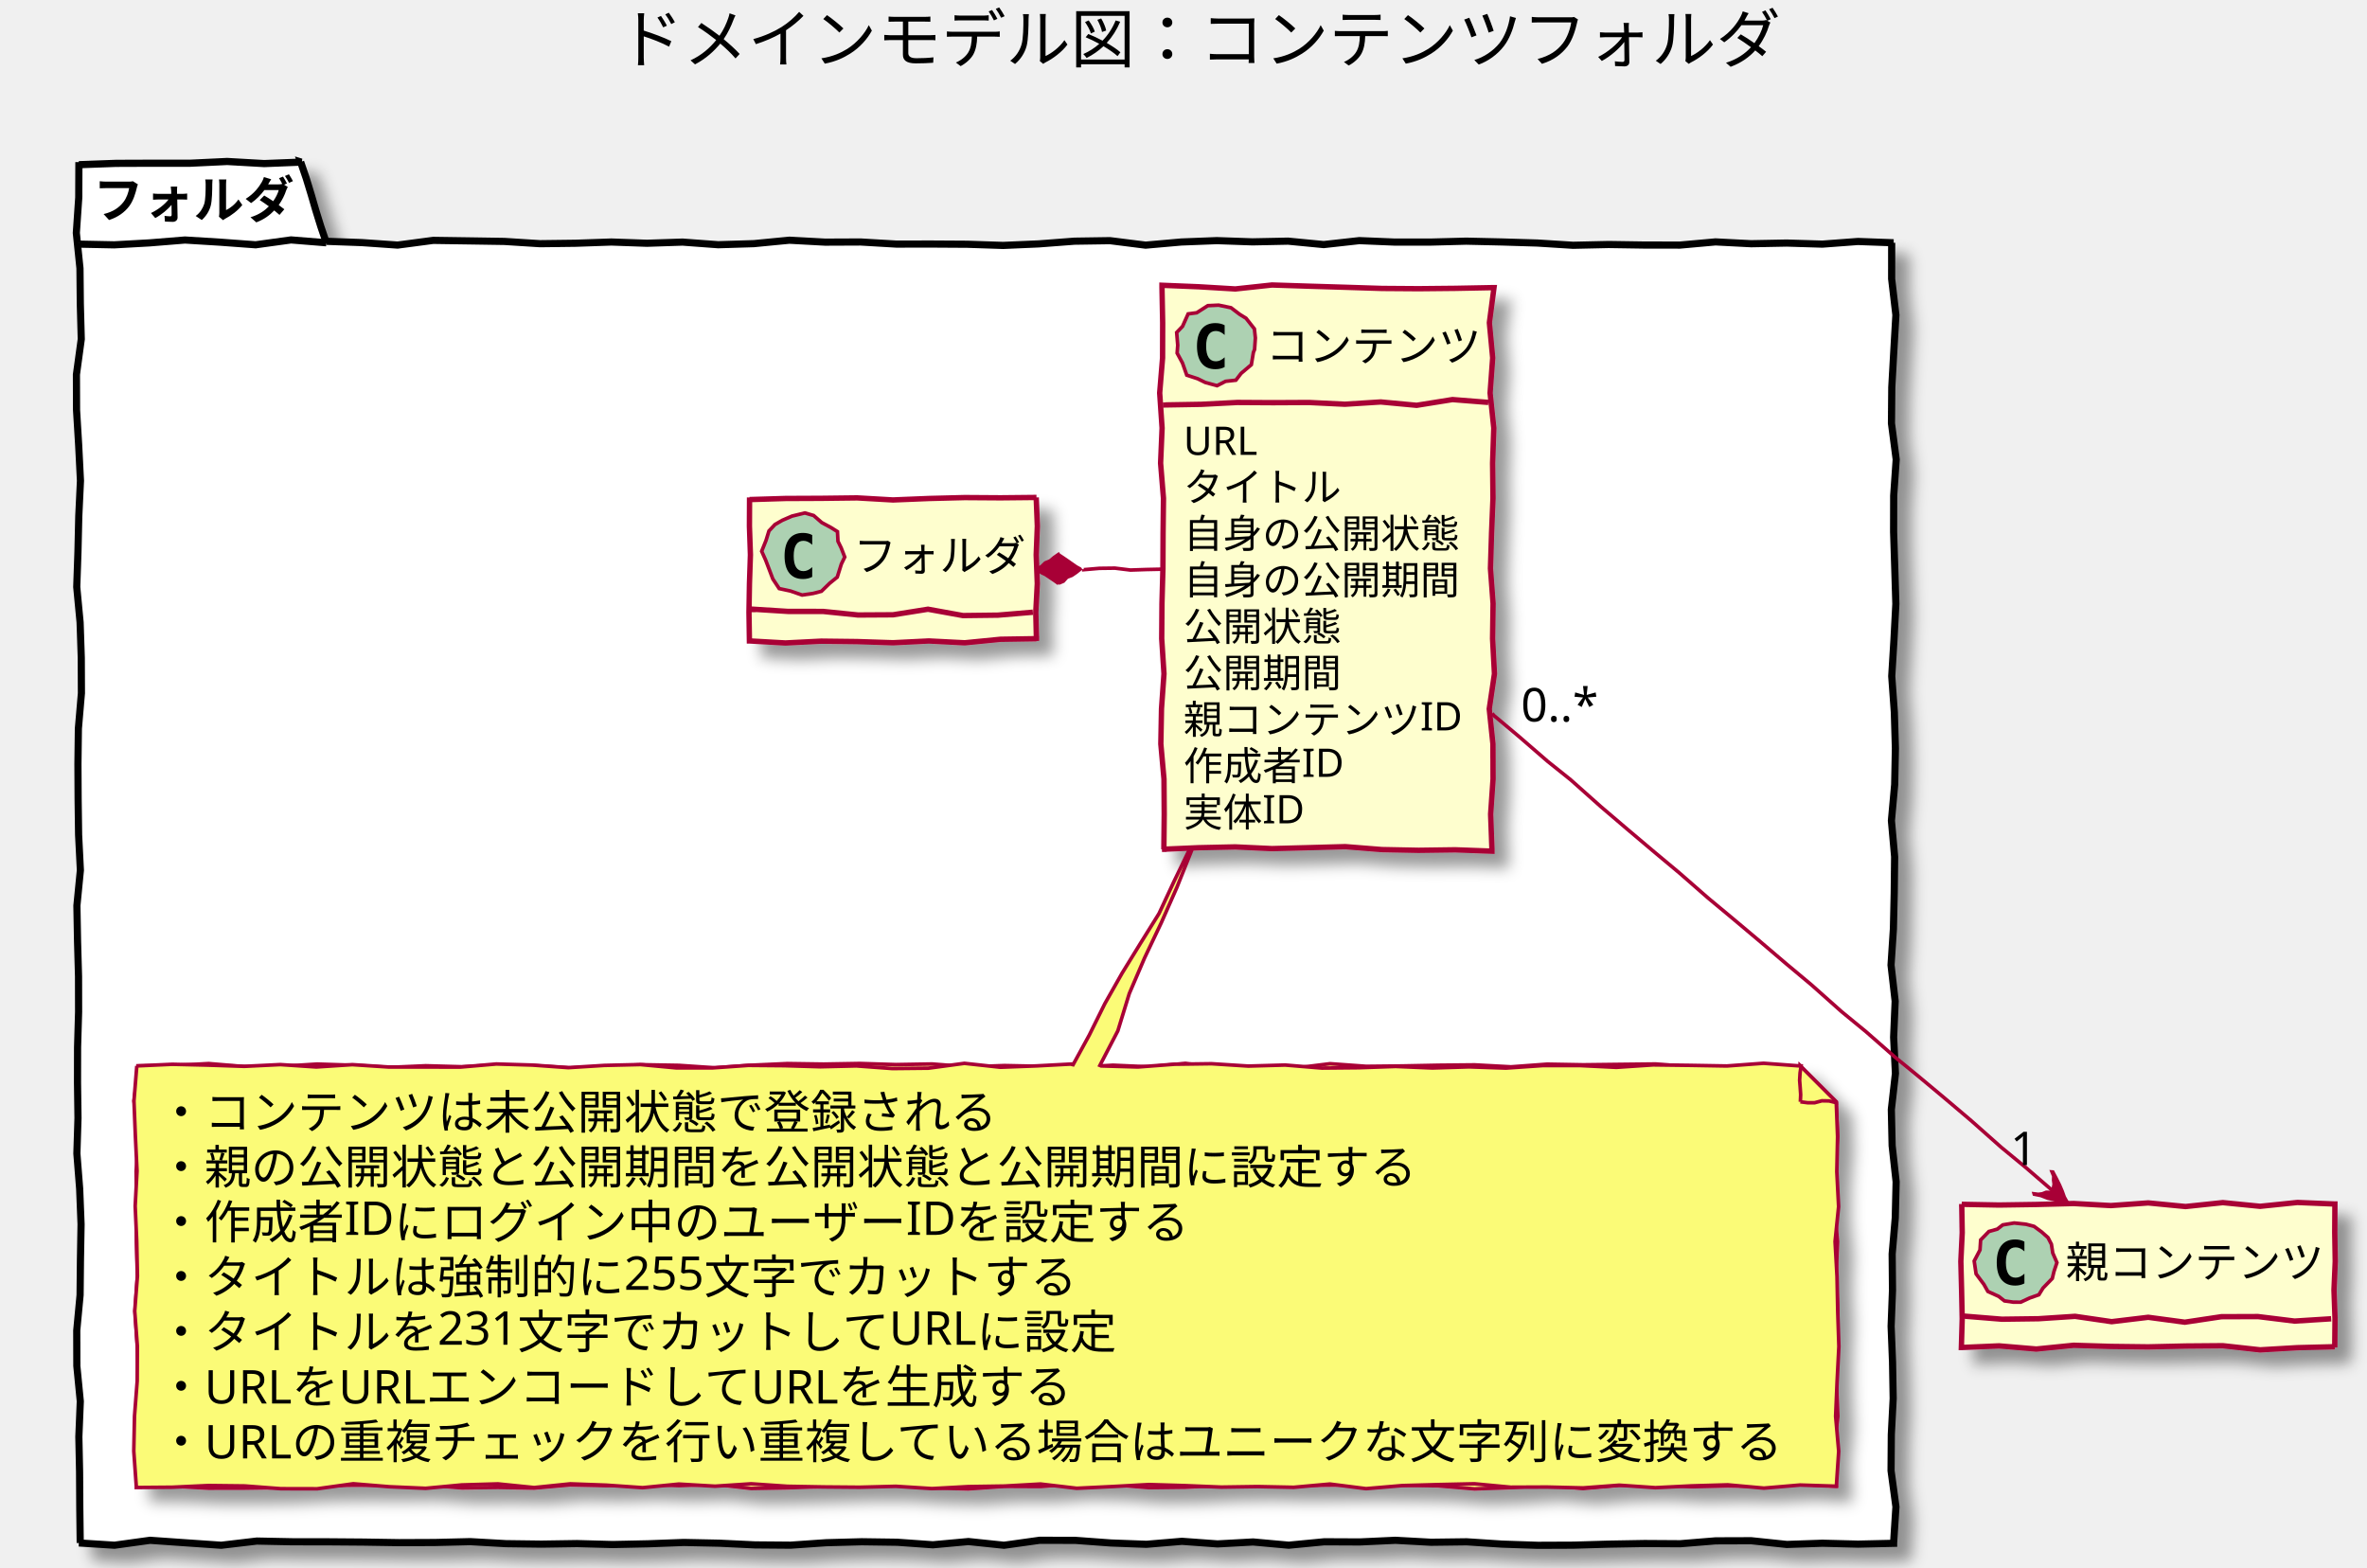
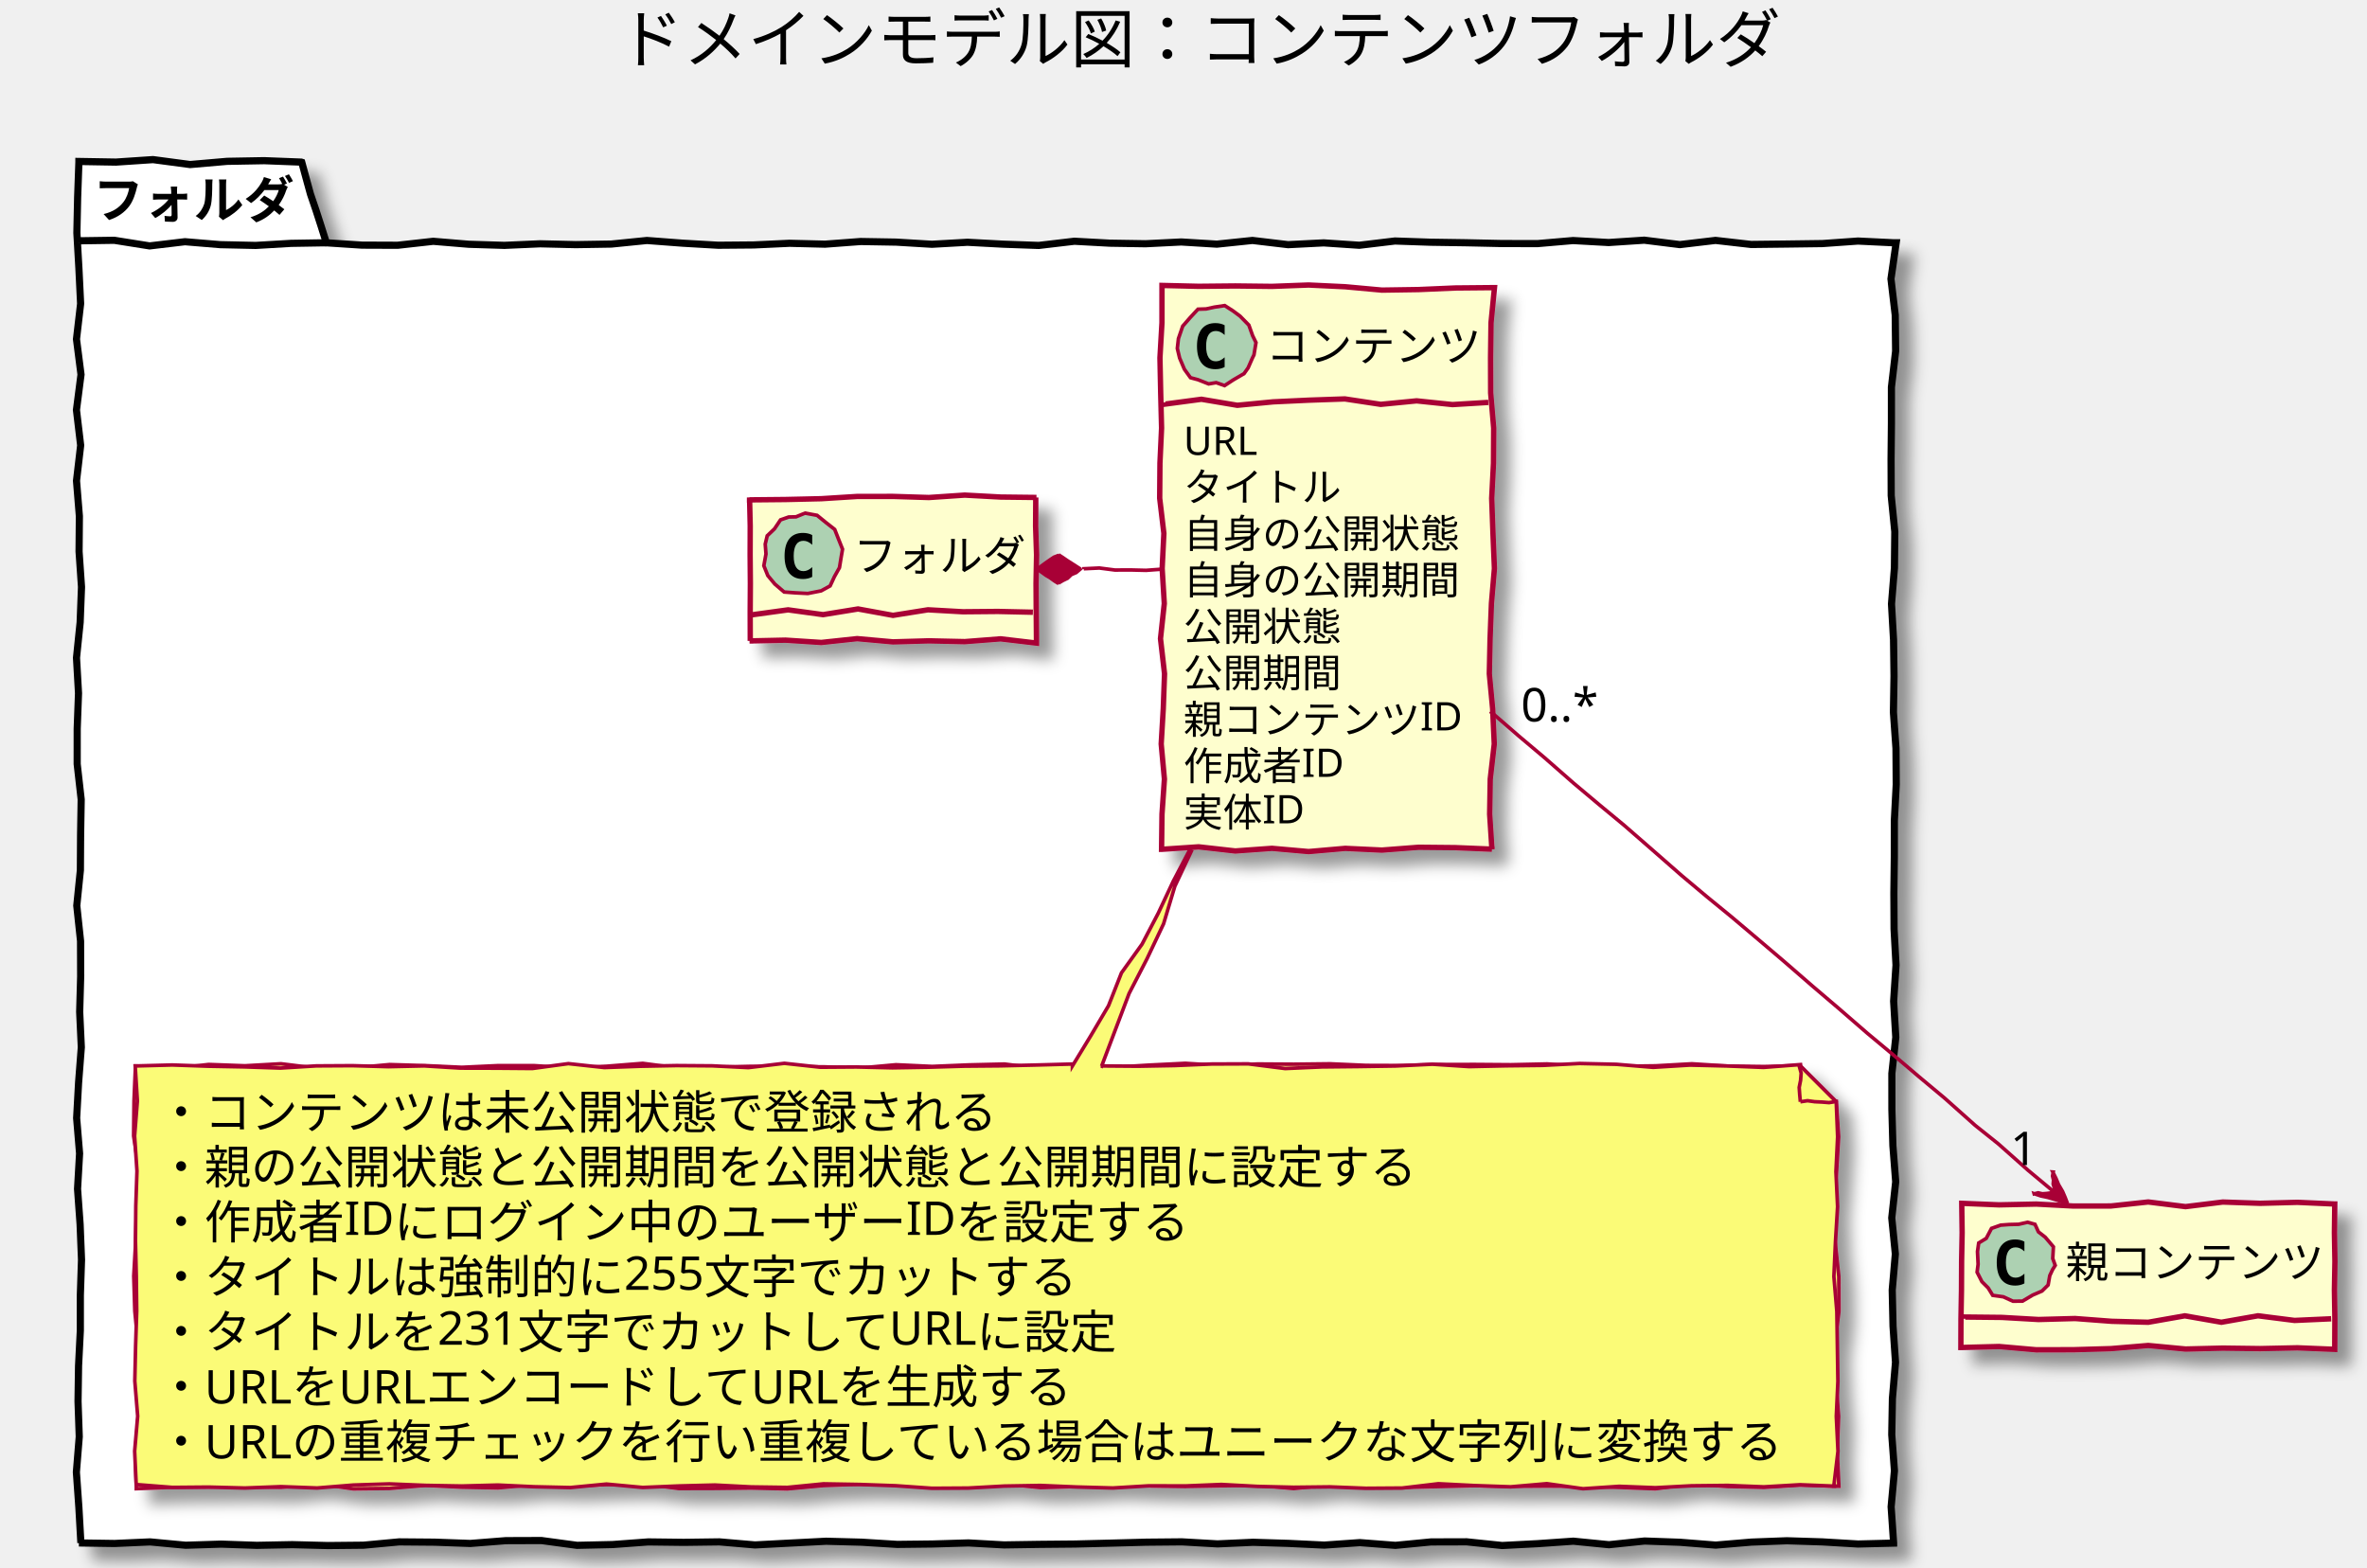
<svg xmlns="http://www.w3.org/2000/svg" contentScriptType="application/ecmascript" contentStyleType="text/css" height="437px" preserveAspectRatio="none" style="width:660px;height:437px;" version="1.1" viewBox="0 0 660 437" width="660px" zoomAndPan="magnify">
  <defs>
-     <filter height="300%" id="fo4x2m3" width="300%" x="-1" y="-1">
+     <filter height="300%" id="fvhanpp" width="300%" x="-1" y="-1">
      <feGaussianBlur result="blurOut" stdDeviation="2.0" />
      <feColorMatrix in="blurOut" result="blurOut2" type="matrix" values="0 0 0 0 0 0 0 0 0 0 0 0 0 0 0 0 0 0 .4 0" />
      <feOffset dx="4.0" dy="4.0" in="blurOut2" result="blurOut3" />
      <feBlend in="SourceGraphic" in2="blurOut3" mode="normal" />
    </filter>
  </defs>
  <g>
    <text fill="#000000" font-family="sans-serif" font-size="18" lengthAdjust="spacingAndGlyphs" textLength="324" x="172.5" y="17.402">ドメインモデル図：コンテンツフォルダ</text>
-     <polygon fill="#FFFFFF" filter="url(#fo4x2m3)" points="22,45.199,22,45.922,32.333,45.546,42.667,45.509,53,45.512,63.333,45.02,73.667,45.608,84,45.199,83.825,45.145,85.378,49.69,86.751,54.179,88.052,58.646,89.449,63.143,91,67.688,91,67.283,100.932,67.641,110.864,68.335,120.796,67.02,130.727,67.163,140.659,67.316,150.591,67.947,160.523,67.823,170.454,67.478,180.386,67.827,190.318,67.498,200.25,68.236,210.182,67.934,220.114,66.972,230.046,67.513,239.977,67.471,249.909,68.056,259.841,68.044,269.773,68.105,279.704,68.431,289.636,68.002,299.568,67.247,309.5,67.1,319.432,68.353,329.364,67.474,339.296,67.09,349.227,67.436,359.159,67.236,369.091,68.194,379.023,67.09,388.954,67.5,398.886,67.497,408.818,67.241,418.75,67.463,428.682,67.762,438.614,68.389,448.546,68.172,458.477,68.322,468.409,68.336,478.341,67.445,488.273,67.955,498.204,67.769,508.136,68.068,518.068,67.328,528,67.688,527.464,67.688,527.457,77.757,528.641,87.827,528.057,97.897,527.495,107.967,527.405,118.036,528.725,128.106,528.025,138.176,528.001,148.246,528.323,158.315,528.629,168.385,528.097,178.455,527.481,188.525,528.205,198.595,528.502,208.664,528.302,218.734,527.392,228.804,528.288,238.874,528.174,248.943,527.943,259.013,527.284,269.083,528.436,279.153,528.007,289.222,528.513,299.292,527.37,309.362,527.593,319.432,528.705,329.502,528.465,339.571,527.599,349.641,527.692,359.711,527.307,369.781,527.706,379.85,527.882,389.92,527.362,399.99,527.29,410.06,528.653,420.129,528,430.199,528,430.302,518.078,430.528,508.157,430.277,498.235,430.619,488.314,429.58,478.392,429.613,468.471,430.42,458.549,430.356,448.627,430.53,438.706,430.817,428.784,430.858,418.863,430.526,408.941,429.88,399.02,430.005,389.098,429.46,379.176,429.919,369.255,429.873,359.333,430.826,349.412,429.926,339.49,430.467,329.569,429.744,319.647,430.577,309.726,430.207,299.804,429.476,289.882,429.456,279.961,430.842,270.039,429.807,260.118,430.712,250.196,430.003,240.274,429.865,230.353,430.132,220.431,430.821,210.51,430.739,200.588,430.269,190.667,430.062,180.745,430.433,170.823,430.643,160.902,430.376,150.98,430.526,141.059,430.396,131.137,429.834,121.216,430.074,111.294,430.116,101.373,429.959,91.451,429.883,81.529,429.87,71.608,429.672,61.686,430.84,51.765,430.155,41.843,429.461,31.922,430.832,22,430.199,22.369,430.199,22.247,420.327,22.191,410.456,21.987,400.584,22.391,390.712,21.425,380.84,21.399,370.968,22.331,361.097,22.432,351.225,22.604,341.353,22.215,331.481,21.438,321.61,21.746,311.738,21.613,301.866,21.629,291.994,21.915,282.122,21.897,272.25,21.621,262.379,21.443,252.507,22.413,242.635,21.918,232.763,21.784,222.892,21.733,213.02,21.856,203.148,22.702,193.276,22.663,183.404,22.335,173.533,21.398,163.661,21.739,153.789,21.966,143.917,22.435,134.045,21.94,124.174,21.343,114.302,21.311,104.43,22.66,94.558,22.395,84.686,22.299,74.815,21.284,64.943,21.96,55.071,22,45.199" style="stroke: #000000; stroke-width: 2.0;" />
-     <path d="M22,67.688 L22,68.068 L31.857,68.266 L41.714,67.719 L51.571,66.92 L61.429,67.527 L71.286,68.252 L81.143,66.894 L91,67.688 " fill="#FFFFFF" style="stroke: #000000; stroke-width: 2.0;" />
+     <polygon fill="#FFFFFF" filter="url(#fvhanpp)" points="22,45.199,22,45.02,32.333,45.194,42.667,44.5,53,45.877,63.333,44.982,73.667,44.797,84,45.199,84.143,45.244,85.348,49.681,86.569,54.123,88.115,58.666,89.576,63.182,91,67.688,91,67.695,100.932,68.348,110.864,68.387,120.796,67.279,130.727,68.106,140.659,68.414,150.591,67.975,160.523,68.208,170.454,68.049,180.386,67.051,190.318,67.803,200.25,68.379,210.182,68.296,220.114,67.832,230.046,68.079,239.977,67.338,249.909,67.508,259.841,68.108,269.773,67.548,279.704,68.081,289.636,68.435,299.568,67.263,309.5,67.804,319.432,67.961,329.364,67.466,339.296,68.074,349.227,67.04,359.159,68.219,369.091,67.717,379.023,68.384,388.954,67.196,398.886,67.537,408.818,67.685,418.75,67.9,428.682,67.924,438.614,67.069,448.546,67.621,458.477,66.966,468.409,68.202,478.341,67.028,488.273,68.159,498.204,68.044,508.136,67.912,518.068,67.21,528,67.688,528.718,67.688,527.264,77.757,528.453,87.827,528.565,97.897,527.392,107.967,527.392,118.036,527.294,128.106,527.331,138.176,528.334,148.246,528.231,158.315,527.413,168.385,527.986,178.455,528.115,188.525,527.951,198.595,528.663,208.664,528.735,218.734,528.209,228.804,528.201,238.874,528.075,248.943,528.129,259.013,528.674,269.083,528.009,279.153,528.61,289.222,527.516,299.292,527.523,309.362,527.801,319.432,528.585,329.502,527.483,339.571,528.489,349.641,527.614,359.711,527.841,369.781,528.532,379.85,527.668,389.92,527.484,399.99,528.233,410.06,527.31,420.129,528,430.199,528,430.247,518.078,430.493,508.157,429.904,498.235,429.59,488.314,429.964,478.392,430.797,468.471,430.013,458.549,429.66,448.627,430.689,438.706,429.706,428.784,430.395,418.863,430.913,408.941,429.885,399.02,429.914,389.098,430.871,379.176,430.106,369.255,430.799,359.333,430.323,349.412,430.016,339.49,430.459,329.569,429.893,319.647,429.986,309.726,430.252,299.804,430.499,289.882,430.592,279.961,430.744,270.039,430.192,260.118,430.488,250.196,430.605,240.274,429.989,230.353,429.723,220.431,430.23,210.51,430.75,200.588,429.9,190.667,430.031,180.745,429.911,170.823,430.644,160.902,430.865,150.98,429.524,141.059,429.559,131.137,430.341,121.216,429.983,111.294,429.899,101.373,430.825,91.451,430.925,81.529,430.671,71.608,430.866,61.686,430.524,51.765,430.839,41.843,429.906,31.922,430.348,22,430.199,22.553,430.199,21.997,420.327,21.298,410.456,22.099,400.584,21.758,390.712,21.904,380.84,22.4,370.968,22.404,361.097,22.73,351.225,22.336,341.353,21.623,331.481,22.19,321.61,21.371,311.738,21.911,301.866,22.674,291.994,22.217,282.122,22.491,272.25,22.463,262.379,21.408,252.507,22.414,242.635,22.473,232.763,22.638,222.892,21.521,213.02,21.526,203.148,21.893,193.276,21.331,183.404,22.346,173.533,22.727,163.661,22.047,153.789,22.134,143.917,21.332,134.045,22.492,124.174,21.317,114.302,22.591,104.43,21.326,94.558,22.479,84.686,22.002,74.815,21.437,64.943,21.647,55.071,22,45.199" style="stroke: #000000; stroke-width: 2.0;" />
+     <path d="M22,67.688 L22,67.139 L31.857,66.996 L41.714,68.565 L51.571,67.394 L61.429,68.214 L71.286,68.431 L81.143,67.851 L91,67.688 " fill="#FFFFFF" style="stroke: #000000; stroke-width: 2.0;" />
    <text fill="#000000" font-family="sans-serif" font-size="14" font-weight="bold" lengthAdjust="spacingAndGlyphs" textLength="56" x="26" y="60.734">フォルダ</text>
-     <polygon fill="#FEFECE" filter="url(#fo4x2m3)" points="209,138.699,209,139.289,219,138.985,229,138.941,239,138.821,249,139.395,259,138.988,269,138.733,279,138.8,289,138.699,288.926,138.699,289.243,146.699,288.926,154.699,289.232,162.699,288.81,170.699,289,178.699,289,178.075,279,178.234,269,179.22,259,178.708,249,179.205,239,178.881,229,178.761,219,179.267,209,178.699,208.964,178.699,208.839,170.699,208.974,162.699,209.243,154.699,208.966,146.699,209,138.699" style="stroke: #A80036; stroke-width: 1.5;" />
-     <polygon fill="#ADD1B2" points="234.605,157.25,233.453,160.911,231.362,162.603,229.05,164.856,226.723,165.461,223.654,165.907,220.413,164.786,217.272,164.107,215.489,161.421,214.635,159.168,213.486,156.165,212.381,153.701,213.597,150.674,214.411,148.036,216.076,146.257,218.1,145.084,220.832,143.9,224.423,143.022,226.871,143.731,229.134,145.702,231.708,147.093,233.513,148.219,233.653,150.914,234.551,152.749,235.545,155.315" style="stroke: #A80036; stroke-width: 1.0;" />
+     <polygon fill="#FEFECE" filter="url(#fvhanpp)" points="209,138.699,209,139.37,219,139.274,229,139.047,239,138.417,249,138.406,259,138.716,269,138.042,279,138.584,289,138.699,288.806,138.699,288.759,146.699,289.029,154.699,288.881,162.699,288.937,170.699,289,178.699,289,179.299,279,178.117,269,178.894,259,178.673,249,178.962,239,178.061,229,179.128,219,178.482,209,178.699,209.197,178.699,209.178,170.699,209.227,162.699,209.16,154.699,209.186,146.699,209,138.699" style="stroke: #A80036; stroke-width: 1.5;" />
+     <polygon fill="#ADD1B2" points="234.068,158.277,232.668,160.776,231.466,163.363,228.958,164.739,225.244,165.471,221.676,165.289,218.653,165.065,216.047,162.84,214.095,160.489,212.984,157.736,213.581,154.452,213.371,151.716,213.922,149.388,215.954,147.444,217.629,144.951,219.924,144.147,221.957,144.099,224.48,143.069,227.837,143.686,230.305,145.695,232.744,147.608,233.82,150.342,234.928,153.118,234.504,155.597" style="stroke: #A80036; stroke-width: 1.0;" />
    <path d="M226.473,160.842 Q225.892,161.141 225.253,161.291 Q224.614,161.44 223.908,161.44 Q221.401,161.44 220.082,159.788 Q218.762,158.136 218.762,155.015 Q218.762,151.886 220.082,150.234 Q221.401,148.582 223.908,148.582 Q224.614,148.582 225.261,148.731 Q225.909,148.881 226.473,149.18 L226.473,151.902 Q225.842,151.321 225.249,151.052 Q224.655,150.782 224.024,150.782 Q222.68,150.782 221.995,151.848 Q221.31,152.915 221.31,155.015 Q221.31,157.107 221.995,158.174 Q222.68,159.24 224.024,159.24 Q224.655,159.24 225.249,158.97 Q225.842,158.701 226.473,158.12 Z " />
    <text fill="#000000" font-family="sans-serif" font-size="12" lengthAdjust="spacingAndGlyphs" textLength="48" x="238" y="159.234">フォルダ</text>
-     <path d="M210,170.699 L210,169.858 L219.75,170.473 L229.5,170.476 L239.25,171.47 L249,171.414 L258.75,169.859 L268.5,171.63 L278.25,171.512 L288,170.699 " fill="#FEFECE" style="stroke: #A80036; stroke-width: 1.5;" />
-     <polygon fill="#FEFECE" filter="url(#fo4x2m3)" points="324,80.199,324,79.538,334.222,79.955,344.444,80.564,354.667,79.461,364.889,79.79,375.111,80.098,385.333,80.423,395.556,80.496,405.778,80.395,416,80.199,416.578,80.199,415.289,89.987,416.209,99.774,415.489,109.561,416.519,119.348,416.183,129.135,416.295,138.923,415.892,148.71,415.59,158.497,416.318,168.284,416.177,178.071,416.702,187.859,415.252,197.646,416.279,207.433,416.315,217.22,415.637,227.008,416,236.795,416,237.314,405.778,236.938,395.556,237.077,385.333,236.874,375.111,236.057,364.889,236.337,354.667,236.606,344.444,236.128,334.222,236.351,324,236.795,324.524,236.795,324.624,227.008,324.559,217.22,323.68,207.433,323.863,197.646,324.558,187.859,323.925,178.071,323.994,168.284,324.264,158.497,324.305,148.71,324.416,138.923,323.613,129.135,324.03,119.348,323.359,109.561,324.167,99.774,324.192,89.987,324,80.199" style="stroke: #A80036; stroke-width: 1.5;" />
-     <polygon fill="#ADD1B2" points="349.488,98.262,348.92,101.683,346.066,104.1,344.603,106.005,341.728,106.321,339.345,107.538,336.082,106.643,333.952,105.596,330.911,104.594,329.717,101.215,328.223,98.447,328.391,96.271,328.094,92.704,329.737,90.987,331.291,87.518,333.679,87.204,336.776,85.222,339.798,85.082,343.24,85.8,345.688,87.654,347.43,88.725,349.772,91.7,350.041,94.216,349.822,97.439" style="stroke: #A80036; stroke-width: 1.0;" />
+     <path d="M210,170.699 L210,171.373 L219.75,170.034 L229.5,171.372 L239.25,169.788 L249,171.573 L258.75,170.021 L268.5,170.57 L278.25,170.482 L288,170.699 " fill="#FEFECE" style="stroke: #A80036; stroke-width: 1.5;" />
+     <polygon fill="#FEFECE" filter="url(#fvhanpp)" points="324,80.199,324,79.585,334.222,79.828,344.444,79.728,354.667,79.847,364.889,79.466,375.111,79.953,385.333,80.888,395.556,80.736,405.778,80.293,416,80.199,416.711,80.199,415.746,89.987,415.618,99.774,415.647,109.561,416.489,119.348,416.434,129.135,415.933,138.923,416.286,148.71,416.694,158.497,415.858,168.284,415.482,178.071,415.271,187.859,416.201,197.646,416.65,207.433,415.528,217.22,415.366,227.008,416,236.795,416,236.753,405.778,236.331,395.556,236.231,385.333,237.015,375.111,236.537,364.889,237.43,354.667,236.527,344.444,237.261,334.222,236.11,324,236.795,323.884,236.795,324.002,227.008,324.68,217.22,323.781,207.433,324.357,197.646,324.713,187.859,323.587,178.071,324.644,168.284,324.049,158.497,324.529,148.71,323.361,138.923,323.433,129.135,323.887,119.348,323.638,109.561,323.433,99.774,323.995,89.987,324,80.199" style="stroke: #A80036; stroke-width: 1.5;" />
+     <polygon fill="#ADD1B2" points="349.213,99.835,348.018,102.564,346.885,104.17,343.92,105.899,341.452,107.511,339.117,106.686,337.01,107.045,334.048,105.874,331.947,105.308,330.247,102.95,328.92,99.833,328.277,97.144,328.586,94.408,329.783,90.932,331.824,88.588,334.034,86.209,336.297,86.138,338.613,85.632,341.496,85.202,343.794,86.675,345.777,88.147,348.221,90.639,349.279,93.597,350.218,95.513,349.649,98.951" style="stroke: #A80036; stroke-width: 1.0;" />
    <path d="M341.473,102.342 Q340.892,102.641 340.253,102.79 Q339.614,102.94 338.908,102.94 Q336.401,102.94 335.082,101.288 Q333.762,99.636 333.762,96.515 Q333.762,93.386 335.082,91.734 Q336.401,90.082 338.908,90.082 Q339.614,90.082 340.261,90.231 Q340.909,90.381 341.473,90.68 L341.473,93.402 Q340.842,92.821 340.249,92.552 Q339.655,92.282 339.024,92.282 Q337.68,92.282 336.995,93.348 Q336.31,94.415 336.31,96.515 Q336.31,98.607 336.995,99.674 Q337.68,100.74 339.024,100.74 Q339.655,100.74 340.249,100.471 Q340.842,100.201 341.473,99.62 Z " />
    <text fill="#000000" font-family="sans-serif" font-size="12" lengthAdjust="spacingAndGlyphs" textLength="60" x="353" y="100.734">コンテンツ</text>
-     <path d="M325,112.199 L325,112.899 L335,112.729 L345,112.213 L355,112.272 L365,112.221 L375,112.706 L385,112.073 L395,113.008 L405,111.407 L415,112.199 " fill="#FEFECE" style="stroke: #A80036; stroke-width: 1.5;" />
+     <path d="M325,112.199 L325,112.653 L335,111.319 L345,113.001 L355,112.04 L365,111.571 L375,111.227 L385,112.739 L395,111.765 L405,112.804 L415,112.199 " fill="#FEFECE" style="stroke: #A80036; stroke-width: 1.5;" />
    <text fill="#000000" font-family="sans-serif" font-size="11" lengthAdjust="spacingAndGlyphs" textLength="21" x="330" y="126.834">URL</text>
    <text fill="#000000" font-family="sans-serif" font-size="11" lengthAdjust="spacingAndGlyphs" textLength="44" x="330" y="139.789">タイトル</text>
    <text fill="#000000" font-family="sans-serif" font-size="11" lengthAdjust="spacingAndGlyphs" textLength="77" x="330" y="152.744">自身の公開状態</text>
    <text fill="#000000" font-family="sans-serif" font-size="11" lengthAdjust="spacingAndGlyphs" textLength="77" x="330" y="165.699">自身の公開期間</text>
    <text fill="#000000" font-family="sans-serif" font-size="11" lengthAdjust="spacingAndGlyphs" textLength="44" x="330" y="178.654">公開状態</text>
    <text fill="#000000" font-family="sans-serif" font-size="11" lengthAdjust="spacingAndGlyphs" textLength="44" x="330" y="191.609">公開期間</text>
    <text fill="#000000" font-family="sans-serif" font-size="11" lengthAdjust="spacingAndGlyphs" textLength="77" x="330" y="204.565">親コンテンツID</text>
    <text fill="#000000" font-family="sans-serif" font-size="11" lengthAdjust="spacingAndGlyphs" textLength="44" x="330" y="217.519">作成者ID</text>
    <text fill="#000000" font-family="sans-serif" font-size="11" lengthAdjust="spacingAndGlyphs" textLength="33" x="330" y="230.475">実体ID</text>
-     <polygon fill="#FBFB77" filter="url(#fo4x2m3)" points="38,297.199,38.704,297.199,37.362,306.964,38.734,316.728,37.953,326.493,38.076,336.257,38.028,346.022,38.298,355.786,37.654,365.551,38.26,375.315,38.676,385.08,37.827,394.844,38.409,404.609,38,414.373,38,414.245,48.085,414.369,58.17,414.924,68.255,414.905,78.34,414.759,88.425,414.239,98.511,414.083,108.596,414.125,118.681,414.02,128.766,414.843,138.851,414.705,148.936,414.892,159.021,414,169.106,414.209,179.191,413.853,189.277,414.21,199.362,413.867,209.447,415.001,219.532,414.824,229.617,414.466,239.702,414.154,249.787,414.186,259.872,414.858,269.957,415.122,280.043,414.416,290.128,414.464,300.213,413.695,310.298,413.952,320.383,414.779,330.468,414.657,340.553,414.151,350.638,413.912,360.723,414.166,370.808,414.06,380.894,413.963,390.979,414.077,401.064,414.271,411.149,415.123,421.234,414.77,431.319,414.045,441.404,415.012,451.489,414.133,461.575,413.938,471.66,414.526,481.745,414.282,491.83,414.462,501.915,413.852,512,414.373,512.038,414.373,511.377,404.63,512.448,394.887,512.05,385.144,512.022,375.401,512.433,365.658,511.977,355.915,512.357,346.171,511.493,336.428,511.629,326.685,512.399,316.942,512,307.199,511.947,307.146,510.17,305.369,507.898,303.098,505.867,301.066,503.977,299.176,502,297.199,502,297.221,491.913,297.422,481.826,297.758,471.739,297.449,461.652,296.654,451.565,296.765,441.478,296.883,431.391,296.704,421.304,297.452,411.217,296.903,401.13,297.002,391.043,297.203,380.957,297.309,370.87,296.577,360.783,297.826,350.696,297.929,340.609,297.864,330.522,296.479,320.435,297.45,310.348,296.995,300.261,297.596,290.174,297.305,280.087,297.094,270,297.444,259.913,296.654,249.826,296.825,239.739,296.512,229.652,296.685,219.565,296.538,209.478,296.997,199.391,297.723,189.304,297.039,179.217,296.867,169.13,297.29,159.043,297.745,148.957,297.104,138.87,296.925,128.783,297.428,118.696,297.151,108.609,297.599,98.522,297.001,88.435,296.676,78.348,297.311,68.261,297.385,58.174,296.536,48.087,297.093,38,297.199" style="stroke: #A80036; stroke-width: 1.0;" />
-     <polygon fill="#FBFB77" points="38,297.199,38.145,297.199,37.355,306.964,37.745,316.728,38.211,326.493,37.693,336.257,38.126,346.022,38.324,355.786,37.566,365.551,38.304,375.315,38.254,385.08,37.502,394.844,37.301,404.609,38,414.373,38,414.742,48.085,414.656,58.17,414.187,68.255,414.305,78.34,415.074,88.425,415.097,98.511,413.692,108.596,414.526,118.681,414.966,128.766,414.02,138.851,413.73,148.936,414.753,159.021,413.717,169.106,414.085,179.191,414.785,189.277,413.784,199.362,414.376,209.447,413.709,219.532,414.401,229.617,414.58,239.702,414.666,249.787,414.405,259.872,415.041,269.957,414.487,280.043,414.335,290.128,413.769,300.213,414.955,310.298,414.466,320.383,413.914,330.468,414.214,340.553,414.629,350.638,414.479,360.723,414.683,370.808,413.776,380.894,415.06,390.979,414.202,401.064,413.923,411.149,413.706,421.234,414.656,431.319,414.611,441.404,414.851,451.489,414.092,461.575,414.787,471.66,414.284,481.745,413.995,491.83,414.909,501.915,414.051,512,414.373,512.041,414.373,512.692,404.63,511.832,394.887,512.243,385.144,512.742,375.401,512.418,365.658,512.218,355.915,511.678,346.171,512.664,336.428,512.164,326.685,512.373,316.942,512,307.199,511.885,307.084,510.068,305.268,508.132,303.331,505.898,301.097,503.852,299.051,502,297.199,502,297.209,491.738,296.456,481.477,297.212,471.215,297.037,460.954,296.907,450.692,297.594,440.43,297.092,430.169,297.1,419.907,297.803,409.646,297.459,399.384,297.772,389.123,297.343,378.861,297.7,368.599,297.797,358.338,296.95,348.076,297.24,337.815,296.583,327.553,296.723,317.292,297.494,307.03,297.199,306.689,297.056,311.691,287.418,314.886,277.021,319.153,267.074,323.802,257.288,328.174,247.386,332.18,237.329,331.592,237.004,327.324,245.816,323.181,254.696,318.004,263.005,312.875,271.34,308.06,279.849,303.717,288.62,299.03,297.199,299.03,296.657,288.99,297.191,278.951,297.565,268.911,296.477,258.872,297.828,248.832,297.932,238.792,297.192,228.753,297.429,218.713,297.13,208.673,297.046,198.634,297.751,188.594,297.751,178.555,296.815,168.515,297.053,158.475,297.678,148.436,296.961,138.396,296.657,128.357,297.523,118.317,297.504,108.277,297.496,98.238,296.84,88.198,297.492,78.159,296.824,68.119,297.317,58.079,296.975,48.04,296.739,38,297.199" style="stroke: #A80036; stroke-width: 1.0;" />
-     <path d="M502,297.199 L502.201,297.199 L501.912,299.199 L501.796,301.199 L501.951,303.199 L502.087,305.199 L502,307.199 " fill="#FBFB77" style="stroke: #A80036; stroke-width: 1.0;" />
-     <path d="M512,307.199 L512,307.442 L510,306.955 L508,306.923 L506,307.457 L504,307.456 L502,307.199 " fill="#FBFB77" style="stroke: #A80036; stroke-width: 1.0;" />
+     <polygon fill="#FBFB77" filter="url(#fvhanpp)" points="38,297.199,37.771,297.199,37.358,306.964,37.251,316.728,38.741,326.493,38.095,336.257,37.836,346.022,37.29,355.786,37.588,365.551,38.524,375.315,38.706,385.08,38.557,394.844,37.72,404.609,38,414.373,38,415.07,48.085,414.661,58.17,414.58,68.255,414.454,78.34,414.691,88.425,413.675,98.511,415.107,108.596,414.995,118.681,414.146,128.766,414.64,138.851,414.838,148.936,413.931,159.021,414.325,169.106,413.926,179.191,413.738,189.277,415.018,199.362,414.991,209.447,414.873,219.532,415.119,229.617,414.195,239.702,413.816,249.787,413.933,259.872,414.213,269.957,414.384,280.043,413.752,290.128,414.752,300.213,414.464,310.298,413.831,320.383,414.267,330.468,414.435,340.553,414.259,350.638,414.106,360.723,415.025,370.808,414.018,380.894,414.759,390.979,414.714,401.064,414.473,411.149,414.229,421.234,414.403,431.319,414.329,441.404,414.401,451.489,414.705,461.575,415.096,471.66,413.763,481.745,414.446,491.83,414.686,501.915,414.059,512,414.373,512.736,414.373,512.282,404.63,512.659,394.887,511.916,385.144,511.519,375.401,512.75,365.658,512.723,355.915,511.683,346.171,511.302,336.428,512.081,326.685,512.671,316.942,512,307.199,511.888,307.087,509.967,305.166,507.836,303.036,506.079,301.279,503.921,299.121,502,297.199,502,297.123,491.913,297.362,481.826,297.242,471.739,296.6,461.652,297.168,451.565,297.297,441.478,297.27,431.391,296.641,421.304,296.861,411.217,296.784,401.13,296.805,391.043,297.081,380.957,297.048,370.87,296.603,360.783,296.718,350.696,296.654,340.609,297.096,330.522,296.465,320.435,296.961,310.348,297.578,300.261,296.93,290.174,297.929,280.087,296.671,270,296.913,259.913,297.336,249.826,296.867,239.739,297.784,229.652,297.444,219.565,297.404,209.478,297.302,199.391,297.536,189.304,297.798,179.217,296.477,169.13,297.284,159.043,297.746,148.957,297.115,138.87,297.108,128.783,297.583,118.696,297.119,108.609,296.817,98.522,297.743,88.435,297.838,78.348,296.592,68.261,297.159,58.174,296.788,48.087,297.947,38,297.199" style="stroke: #A80036; stroke-width: 1.0;" />
+     <polygon fill="#FBFB77" points="38,297.199,37.697,297.199,38.308,306.964,37.536,316.728,38.192,326.493,37.861,336.257,37.776,346.022,38.005,355.786,38.125,365.551,37.808,375.315,37.588,385.08,38.389,394.844,37.545,404.609,38,414.373,38,413.912,48.085,414.708,58.17,414.62,68.255,414.88,78.34,414.494,88.425,414.871,98.511,414.052,108.596,413.732,118.681,414.143,128.766,414.321,138.851,414.055,148.936,414.525,159.021,414.752,169.106,413.783,179.191,414.726,189.277,414.305,199.362,414.05,209.447,414.572,219.532,414.712,229.617,413.717,239.702,413.89,249.787,414.247,259.872,414.952,269.957,414.89,280.043,414.337,290.128,414.165,300.213,414.594,310.298,414.872,320.383,414.269,330.468,414.302,340.553,413.889,350.638,414.432,360.723,414.675,370.808,414.56,380.894,414.956,390.979,414.885,401.064,413.686,411.149,414.195,421.234,414.545,431.319,413.666,441.404,415.079,451.489,414.407,461.575,414.793,471.66,414.261,481.745,414.152,491.83,414.554,501.915,413.965,512,414.373,511.321,414.373,512.489,404.63,512.019,394.887,512.465,385.144,512.316,375.401,512.168,365.658,511.35,355.915,511.787,346.171,512.377,336.428,511.918,326.685,512.387,316.942,512,307.199,511.924,307.123,509.873,305.072,507.876,303.075,505.928,301.127,504.098,299.297,502,297.199,502,296.823,491.738,297.613,481.477,297.212,471.215,296.966,460.954,297.593,450.692,296.745,440.43,296.516,430.169,297.048,419.907,297.167,409.646,297.388,399.384,296.719,389.123,297.214,378.861,297.37,368.599,297.476,358.338,297.93,348.076,296.622,337.815,296.664,327.553,297.095,317.292,297.281,307.03,297.199,307.169,297.258,310.998,287.127,314.831,276.998,319.81,267.351,324.452,257.561,327.578,247.135,332.18,237.329,331.686,237.055,327.136,245.711,322.974,254.582,318.445,263.249,312.705,271.246,309.089,280.419,304.116,288.841,299.03,297.199,299.03,296.668,288.99,296.942,278.951,297.174,268.911,297.264,258.872,297.559,248.832,297.727,238.792,297.49,228.753,297.562,218.713,296.47,208.673,297.669,198.634,297.174,188.594,297.1,178.555,297.291,168.515,297.651,158.475,296.556,148.436,297.917,138.396,297.832,128.357,297.809,118.317,297.19,108.277,297.408,98.238,297.127,88.198,297.187,78.159,297.799,68.119,297.465,58.079,297.279,48.04,296.934,38,297.199" style="stroke: #A80036; stroke-width: 1.0;" />
+     <path d="M502,297.199 L501.671,297.199 L502.226,299.199 L502.068,301.199 L501.673,303.199 L501.815,305.199 L502,307.199 " fill="#FBFB77" style="stroke: #A80036; stroke-width: 1.0;" />
+     <path d="M512,307.199 L512,307.119 L510,307.429 L508,307.269 L506,307.175 L504,306.897 L502,307.199 " fill="#FBFB77" style="stroke: #A80036; stroke-width: 1.0;" />
    <text fill="#000000" font-family="sans-serif" font-size="13" lengthAdjust="spacingAndGlyphs" textLength="234" x="44" y="314.768">・コンテンツは未公開状態で登録される</text>
    <text fill="#000000" font-family="sans-serif" font-size="13" lengthAdjust="spacingAndGlyphs" textLength="351" x="44" y="330.078">・親の公開状態と公開期間を公開状態と公開期間に設定する</text>
    <text fill="#000000" font-family="sans-serif" font-size="13" lengthAdjust="spacingAndGlyphs" textLength="288" x="44" y="345.389">・作成者IDにログイン中のユーザーIDを設定する</text>
    <text fill="#000000" font-family="sans-serif" font-size="13" lengthAdjust="spacingAndGlyphs" textLength="258" x="44" y="360.699">・タイトルは強制的に255文字でカットする</text>
    <text fill="#000000" font-family="sans-serif" font-size="13" lengthAdjust="spacingAndGlyphs" textLength="269" x="44" y="376.01">・タイトルを231文字でカットしてURLに設定</text>
    <text fill="#000000" font-family="sans-serif" font-size="13" lengthAdjust="spacingAndGlyphs" textLength="254" x="44" y="391.32">・URLをURLエンコードしてURLを生成する</text>
    <text fill="#000000" font-family="sans-serif" font-size="13" lengthAdjust="spacingAndGlyphs" textLength="453" x="44" y="406.631">・URLの重複チェックを行い重複している場合はユニークな文字列に変換する</text>
-     <polygon fill="#FEFECE" filter="url(#fo4x2m3)" points="547,335.699,547,335.784,557.4,335.981,567.8,335.827,578.2,335.561,588.6,336.134,599,335.392,609.4,336.402,619.8,335.307,630.2,336.338,640.6,335.27,651,335.699,651.05,335.699,651.003,343.699,651.141,351.699,650.792,359.699,651.08,367.699,651,375.699,651,375.486,640.6,375.748,630.2,376.355,619.8,375.203,609.4,375.288,599,375.525,588.6,375.401,578.2,375.082,567.8,376.128,557.4,375.249,547,375.699,546.894,375.699,547.129,367.699,546.958,359.699,546.752,351.699,547.133,343.699,547,335.699" style="stroke: #A80036; stroke-width: 1.5;" />
-     <polygon fill="#ADD1B2" points="572.718,354.519,572.254,356.454,569.667,359.124,568.501,361.003,565.981,361.883,563.432,363.071,561.381,363.066,558.903,362.706,557.301,361.449,554.285,360.077,553.179,358.108,551,355.176,550.472,351.601,552.089,348.511,552.269,345.726,554.572,343.358,556.913,342.699,558.436,341.518,561.625,340.988,564.948,341.346,567.164,341.931,569.296,343.503,571.059,345.074,572.002,346.916,572.378,349.358,573.545,352.036" style="stroke: #A80036; stroke-width: 1.0;" />
+     <polygon fill="#FEFECE" filter="url(#fvhanpp)" points="547,335.699,547,335.508,557.4,335.933,567.8,335.716,578.2,336.264,588.6,336.248,599,335.129,609.4,336.43,619.8,335.149,630.2,335.502,640.6,335.23,651,335.699,651.01,335.699,650.908,343.699,651.05,351.699,650.91,359.699,651.037,367.699,651,375.699,651,376.213,640.6,375.787,630.2,376.01,619.8,375.872,609.4,376.126,599,375.14,588.6,376.015,578.2,376.317,567.8,376.34,557.4,375.424,547,375.699,546.756,375.699,546.784,367.699,546.924,359.699,546.961,351.699,547.11,343.699,547,335.699" style="stroke: #A80036; stroke-width: 1.5;" />
+     <polygon fill="#ADD1B2" points="572.34,353.97,571.547,355.666,571.087,358.277,569.378,359.968,566.793,361.082,563.948,362.772,561.292,362.803,558.61,361.573,555.642,361.164,554.368,359.094,552.629,357.354,551.28,354.708,551.56,352.486,551.389,348.953,551.725,346.567,553.835,345.275,555.303,342.491,557.857,341.587,560.216,341.415,562.869,341.351,565.363,340.782,567.428,341.357,568.377,343.462,570.285,344.949,572.56,347.626,572.379,350.896,573.069,352.804" style="stroke: #A80036; stroke-width: 1.0;" />
    <path d="M564.473,357.842 Q563.892,358.141 563.253,358.291 Q562.614,358.44 561.908,358.44 Q559.401,358.44 558.082,356.788 Q556.762,355.136 556.762,352.015 Q556.762,348.886 558.082,347.234 Q559.401,345.582 561.908,345.582 Q562.614,345.582 563.261,345.731 Q563.909,345.881 564.473,346.18 L564.473,348.902 Q563.842,348.321 563.249,348.051 Q562.655,347.782 562.024,347.782 Q560.68,347.782 559.995,348.848 Q559.31,349.915 559.31,352.015 Q559.31,354.107 559.995,355.174 Q560.68,356.24 562.024,356.24 Q562.655,356.24 563.249,355.971 Q563.842,355.701 564.473,355.12 Z " />
    <text fill="#000000" font-family="sans-serif" font-size="12" lengthAdjust="spacingAndGlyphs" textLength="72" x="576" y="356.234">親コンテンツ</text>
-     <path d="M548,367.699 L548,366.984 L558.2,367.817 L568.4,367.683 L578.6,367.016 L588.8,368.503 L599,367.282 L609.2,368.648 L619.4,367.118 L629.6,367.082 L639.8,368.34 L650,367.699 " fill="#FEFECE" style="stroke: #A80036; stroke-width: 1.5;" />
-     <path d="M302.2,158.699 L302.2,158.835 L306.54,158.462 L310.88,158.407 L315.22,158.938 L319.56,158.791 L323.9,158.699 " fill="none" style="stroke: #A80036; stroke-width: 1.0;" />
-     <polygon fill="#A80036" points="289.18,158.699,289.263,158.824,290.513,159.699,291.493,160.169,292.7,160.98,293.91,161.795,295.18,162.699,295.123,162.614,296.484,162.055,297.481,160.95,298.859,160.417,300.051,159.606,301.18,158.699,301.134,158.63,300.078,158.046,298.832,157.178,297.587,156.31,296.364,155.475,295.18,154.699,295.117,154.605,293.934,155.43,292.828,156.371,291.478,156.946,290.428,157.971,289.18,158.699" style="stroke: #A80036; stroke-width: 1.0;" />
-     <path d="M416.07,198.929 L416.56,199.505 L423.728,205.516 L431.541,212.285 L437.974,217.433 L446.43,224.958 L453.899,231.322 L461.197,237.486 L468.269,243.386 L476.284,250.392 L483.295,256.218 L490.498,262.272 L497.971,268.642 L505.077,274.579 L513.499,282.064 L520.312,287.658 L528.405,294.756 L535.171,300.296 L542.243,306.195 L549.609,312.438 L557.97,319.851 L564.841,325.513 L572.6,332.219 " fill="none" style="stroke: #A80036; stroke-width: 1.0;" />
-     <polygon fill="#A80036" points="576.64,335.659,576.641,335.66,575.586,333.784,574.993,332.131,574.255,330.407,573.352,328.604,572.391,326.774,572.191,326.759,572.665,327.917,572.619,329.034,572.771,330.167,572.567,331.271,572.837,332.413,572.825,332.264,571.706,332.47,570.568,332.432,569.468,332.864,568.344,333.003,567.197,332.86,567.227,332.96,569.058,333.324,571.002,334.072,572.844,334.474,574.732,335.033,576.64,335.659" style="stroke: #A80036; stroke-width: 1.0;" />
+     <path d="M548,367.699 L548,367.21 L558.2,367.315 L568.4,367.9 L578.6,367.626 L588.8,368.4 L599,368.668 L609.2,366.873 L619.4,368.664 L629.6,366.864 L639.8,368.158 L650,367.699 " fill="#FEFECE" style="stroke: #A80036; stroke-width: 1.5;" />
+     <path d="M302.2,158.699 L302.2,158.576 L306.54,158.372 L310.88,158.934 L315.22,158.913 L319.56,159.02 L323.9,158.699 " fill="none" style="stroke: #A80036; stroke-width: 1.0;" />
+     <polygon fill="#A80036" points="289.18,158.699,289.112,158.597,290.37,159.484,291.667,160.43,292.762,161.072,294.056,162.013,295.18,162.699,295.106,162.588,296.353,161.859,297.667,161.23,298.721,160.211,300.073,159.639,301.18,158.699,301.063,158.523,299.891,157.766,298.725,157.017,297.575,156.291,296.345,155.446,295.18,154.699,295.257,154.815,293.88,155.349,292.683,156.154,291.506,156.988,290.343,157.844,289.18,158.699" style="stroke: #A80036; stroke-width: 1.0;" />
+     <path d="M416.07,198.929 L415.596,198.372 L423.417,205.151 L430.655,211.245 L438.728,218.319 L445.921,224.36 L452.86,230.102 L460.798,237.018 L468.856,244.074 L476.032,250.096 L482.789,255.624 L490.083,261.784 L497.519,268.11 L505.37,274.924 L512.829,281.277 L520.666,288.074 L527.73,293.964 L535.153,300.275 L542.231,306.18 L550.736,313.762 L557.142,318.879 L565.524,326.316 L572.6,332.219 " fill="none" style="stroke: #A80036; stroke-width: 1.0;" />
+     <polygon fill="#A80036" points="576.64,335.659,576.495,335.59,575.856,333.914,575.112,332.187,573.994,330.282,573.285,328.573,572.391,326.774,572.512,326.784,572.315,327.889,572.589,329.031,572.492,330.145,572.855,331.294,572.837,332.413,572.83,332.324,571.718,332.622,570.595,332.768,569.466,332.846,568.31,332.579,567.197,332.86,567.184,332.816,569.096,333.454,570.932,333.835,572.816,334.381,574.716,334.981,576.64,335.659" style="stroke: #A80036; stroke-width: 1.0;" />
    <text fill="#000000" font-family="sans-serif" font-size="13" lengthAdjust="spacingAndGlyphs" textLength="22" x="424.096" y="201.15">0..*</text>
    <text fill="#000000" font-family="sans-serif" font-size="13" lengthAdjust="spacingAndGlyphs" textLength="8" x="560.567" y="324.841">1</text>
  </g>
</svg>
